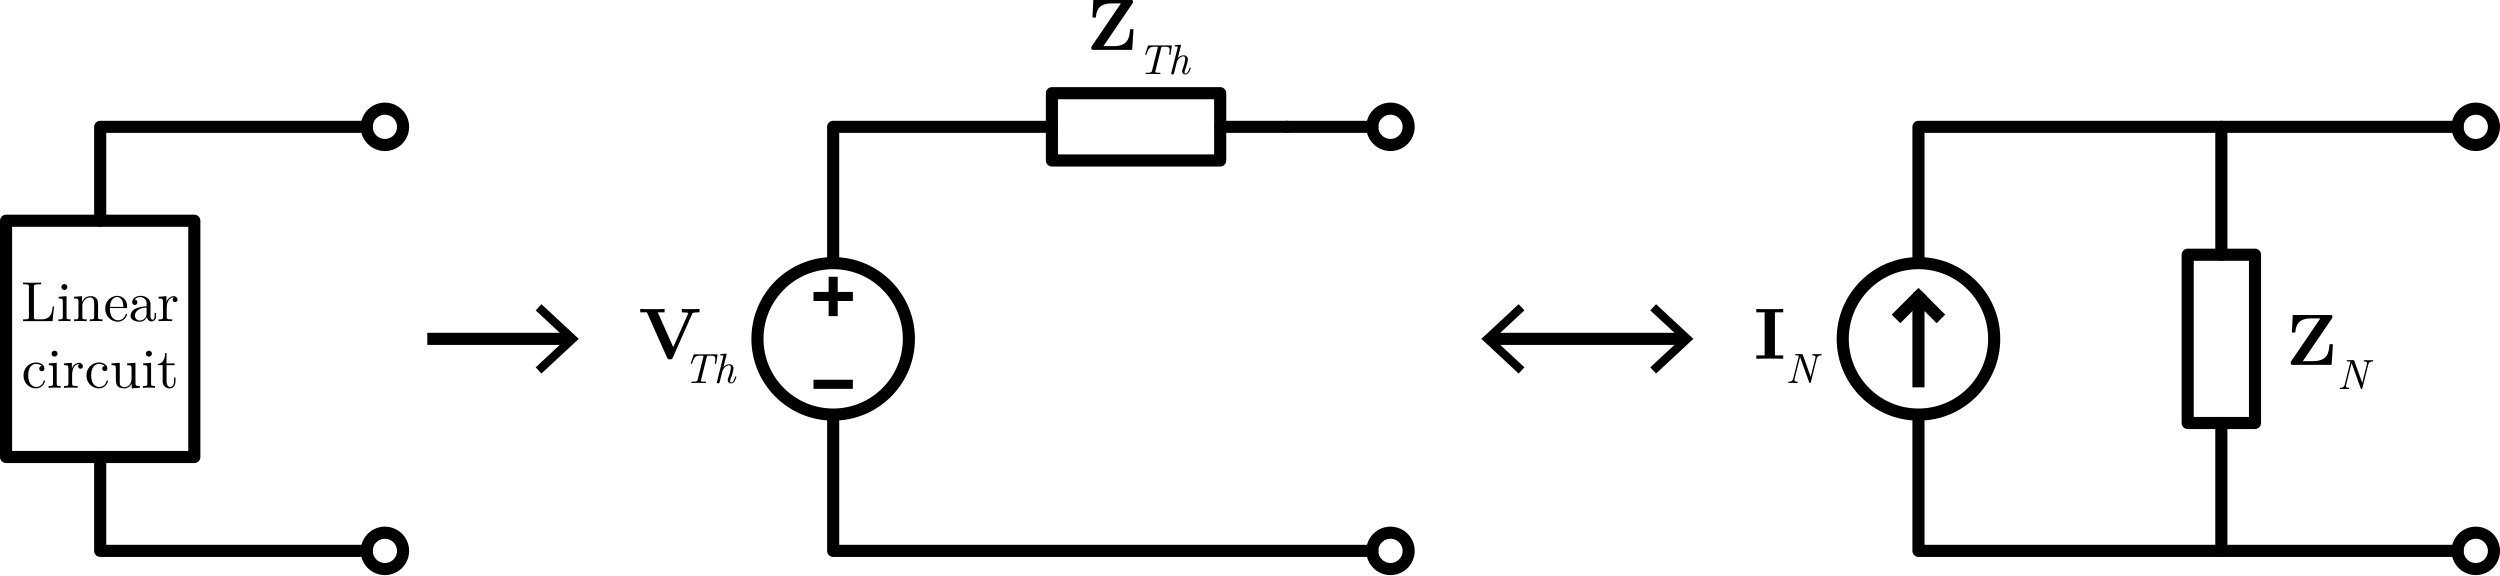
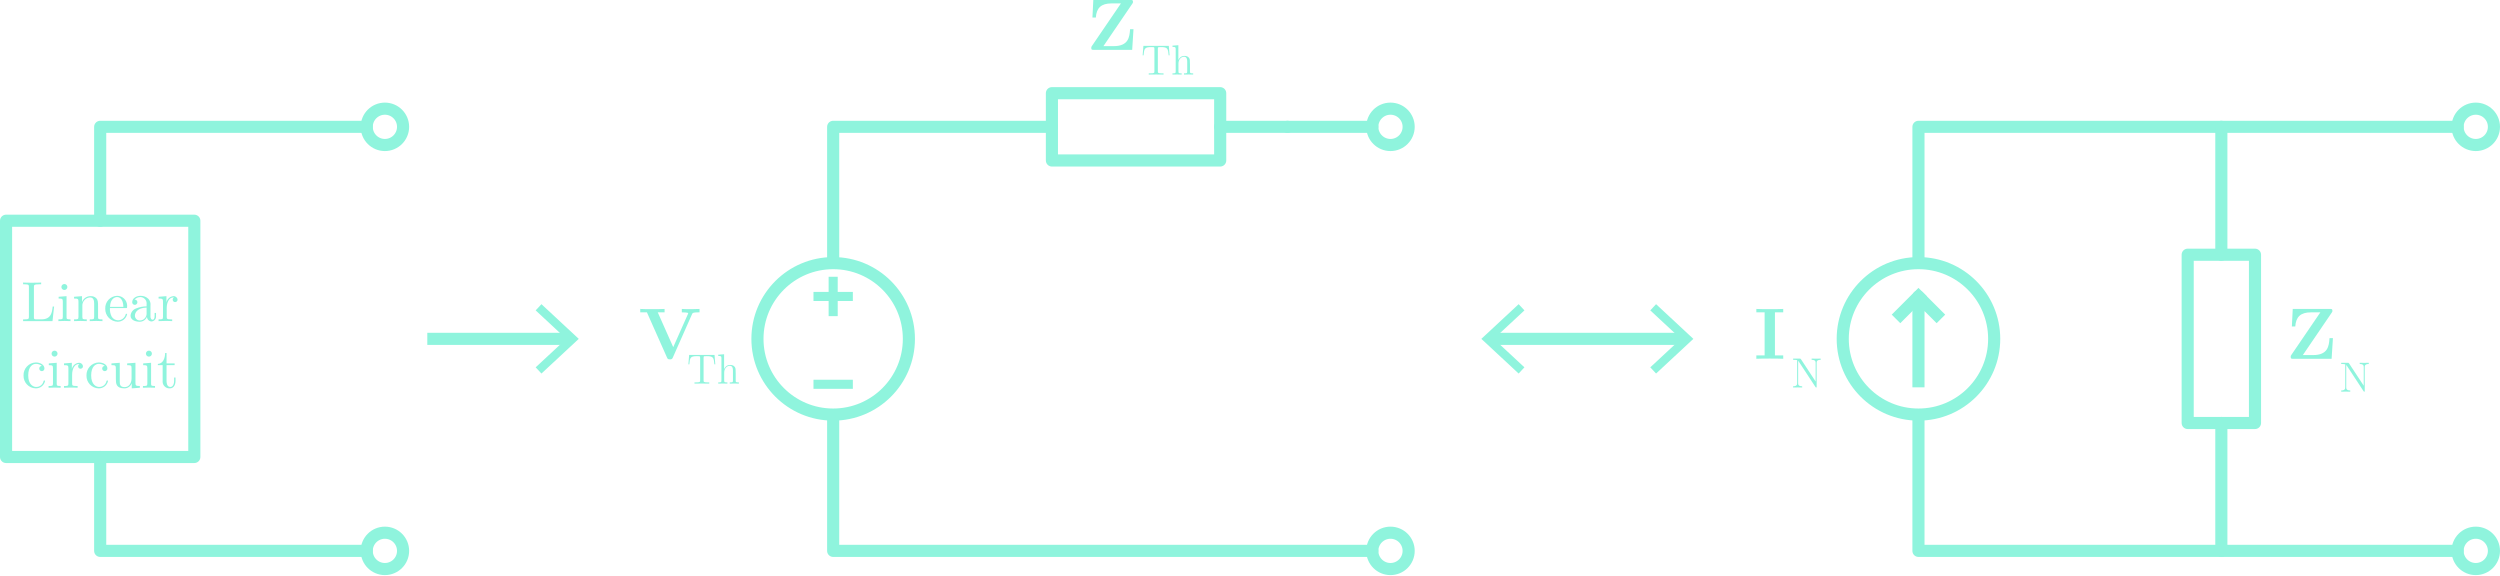
- <svg xmlns="http://www.w3.org/2000/svg" id="Layer_1" data-name="Layer 1" viewBox="0 0 412.698 94.938">
-   <defs>
-     <style>
-       .cls-1, .cls-2, .cls-3, .cls-4, .cls-5 {
-         fill: none;
-         stroke: #000;
-       }
- 
-       .cls-1, .cls-3 {
-         stroke-linecap: round;
-       }
- 
-       .cls-1, .cls-3, .cls-4, .cls-5 {
-         stroke-width: 2px;
-       }
- 
-       .cls-2, .cls-5 {
-         stroke-linecap: square;
-       }
- 
-       .cls-2 {
-         stroke-width: 1.5px;
-       }
- 
-       .cls-3, .cls-5 {
-         stroke-linejoin: round;
-       }
-     </style>
-   </defs>
+ <svg xmlns="http://www.w3.org/2000/svg" version="1.1" id="Layer_1" x="0px" y="0px" viewBox="0 0 412.698 94.938" style="enable-background:new 0 0 412.698 94.938;" xml:space="preserve">
+   <style type="text/css">
+ 	.st0{fill:#8FF4DD;}
+ 	.st1{fill:none;stroke:#8FF4DD;stroke-width:2;stroke-linecap:round;}
+ 	.st2{fill:none;stroke:#8FF4DD;stroke-width:1.5;stroke-linecap:square;}
+ 	.st3{fill:none;stroke:#8FF4DD;stroke-width:2;stroke-linecap:round;stroke-linejoin:round;}
+ 	.st4{fill:none;stroke:#8FF4DD;stroke-width:2;}
+ 	.st5{fill:none;stroke:#8FF4DD;stroke-width:2;stroke-linecap:square;stroke-linejoin:round;}
+ </style>
  <g>
    <g>
-       <path d="M443.361,104.29h-6.369c-.264,0-.383,0-.383-.312a.416.416,0,0,1,.096-.312l4.797-7.04h-1.559c-1.68,0-2.482.731-2.579,2.327h-.563l.145-2.891h6.164c.252,0,.384,0,.384.3a.364.364,0,0,1-.097.288l-4.785,7.028H440.291c2.459,0,2.627-1.463,2.723-2.794h.563Z" transform="translate(-58.46094 -44.0625)" />
-       <path d="M450.127,103.729a.649.649,0,0,0-.706.475l-.979,3.942c-.034.133-.063.14-.14.14-.098,0-.105-.014-.14-.119l-1.503-4.172-.901,3.599a.658.658,0,0,0-.028.175c0,.105.015.287.412.3.084,0,.133.007.133.091,0,.126-.083.126-.125.126-.217,0-.461-.021-.686-.021-.217,0-.453.021-.664.021-.049,0-.09-.021-.09-.084,0-.125.076-.133.133-.133a.62.62,0,0,0,.678-.489l.922-3.704a.396.396,0,0,0,.021-.091c0-.056-.377-.056-.426-.056-.133,0-.189,0-.189-.083,0-.133.077-.133.189-.133h.873c.146,0,.154.007.195.119l1.307,3.634.77-3.068a.656.656,0,0,0,.027-.167c0-.147-.056-.287-.419-.301-.063,0-.126-.007-.126-.083,0-.133.091-.133.126-.133.217,0,.454.021.678.021s.454-.021.671-.021a.081.081,0,0,1,.091.091C450.231,103.723,450.148,103.729,450.127,103.729Z" transform="translate(-58.46094 -44.0625)" />
+       <path class="st0" d="M384.9,59.228H378.531c-0.264,0-0.383,0-0.383-0.312    c-0.012-0.113,0.023-0.225,0.096-0.312l4.797-7.04h-1.559    c-1.68,0-2.482,0.731-2.579,2.327h-0.563l0.145-2.891h6.164    c0.252,0,0.384,0,0.384,0.3c0.011,0.106-0.024,0.211-0.097,0.288l-4.785,7.028    h1.68c2.459,0,2.627-1.463,2.723-2.794h0.563L384.9,59.228z" />
    </g>
-     <circle class="cls-1" cx="137.539" cy="55.938" r="12.5" />
-     <line class="cls-2" x1="135.039" y1="48.938" x2="140.039" y2="48.938" />
-     <line class="cls-2" x1="137.539" y1="51.438" x2="137.539" y2="46.438" />
-     <line class="cls-2" x1="135.039" y1="63.438" x2="140.039" y2="63.438" />
+     <circle class="st1" cx="137.539" cy="55.938" r="12.5" />
+     <line class="st2" x1="135.039" y1="48.938" x2="140.039" y2="48.938" />
+     <line class="st2" x1="137.539" y1="51.438" x2="137.539" y2="46.438" />
+     <line class="st2" x1="135.039" y1="63.438" x2="140.039" y2="63.438" />
    <g>
-       <polyline class="cls-3" points="137.539 42.938 137.539 30.938 137.539 20.937 162.539 20.937 173.65 20.937" />
-       <path id="path5038" class="cls-3" d="M259.889,65H271" transform="translate(-58.46094 -44.0625)" />
-       <rect id="rect5044" class="cls-3" x="173.65" y="15.382" width="27.778" height="11.111" />
+       <polyline class="st3" points="137.539,42.938 137.539,30.938 137.539,20.937 162.539,20.937     173.65,20.937   " />
+       <path id="path5038" class="st3" d="M201.428,20.938h11.111" />
+       <rect id="rect5044" x="173.65" y="15.382" class="st3" width="27.778" height="11.111" />
    </g>
-     <path id="path1132" class="cls-3" d="M271,65h14" transform="translate(-58.46094 -44.0625)" />
-     <circle class="cls-3" cx="229.539" cy="20.938" r="3" />
-     <path id="path1132-2" data-name="path1132" class="cls-3" d="M285,135H196V113" transform="translate(-58.46094 -44.0625)" />
-     <circle class="cls-3" cx="229.539" cy="90.938" r="3" />
+     <path id="path1132" class="st3" d="M212.539,20.938h14" />
+     <circle class="st3" cx="229.539" cy="20.938" r="3" />
+     <path id="path1132-2" class="st3" d="M226.539,90.938h-89v-22" />
+     <circle class="st3" cx="229.539" cy="90.938" r="3" />
    <g>
-       <path d="M173.712,95.626c-.875,0-.923.108-.996.264l-3.19,7.208a.423.423,0,0,1-.48.288c-.336,0-.384-.096-.479-.312l-3.311-7.448h-1.103v-.564c.419.036,1.427.036,1.895.036.516,0,1.667,0,2.123-.036v.564h-1.127l2.555,5.745,2.423-5.457a.515.515,0,0,0,.048-.144c0-.144-.948-.144-1.056-.144v-.564c.468.036,1.092.036,1.571.036l1.355-.036v.564Z" transform="translate(-58.46094 -44.0625)" />
-       <path d="M176.56,104.127c-.035,0-.105,0-.105-.091a.713.713,0,0,1,.014-.105,3.377,3.377,0,0,0,.07-.629c0-.433-.161-.531-.888-.531a2.613,2.613,0,0,0-.363.014c-.056.007-.112.021-.161.23l-.936,3.76a.426.426,0,0,0-.028.133c0,.098.035.126.231.147.021,0,.237.014.349.014h.105c.105,0,.175,0,.175.077,0,.14-.084.14-.147.14-.356,0-.734-.021-1.097-.021-.356,0-.727.021-1.083.021-.035,0-.119,0-.119-.084,0-.133.077-.133.196-.133h.112c.615,0,.678-.07.741-.314l.937-3.753a.534.534,0,0,0,.028-.153c0-.049,0-.077-.161-.077h-.237c-.902,0-1.097.147-1.426,1.132-.07.182-.077.188-.091.203a.1.1,0,0,1-.077.021c-.021,0-.104,0-.104-.077a.43.43,0,0,1,.035-.119l.413-1.251c.042-.126.063-.126.203-.126h3.585c.112,0,.175,0,.175.084a.407.407,0,0,1-.007.091l-.21,1.251C176.664,104.106,176.65,104.127,176.56,104.127Z" transform="translate(-58.46094 -44.0625)" />
-       <path d="M179.129,107.363a.521.521,0,0,1-.531-.559,1.052,1.052,0,0,1,.112-.447,6.363,6.363,0,0,0,.405-1.544c0-.146-.014-.461-.321-.461a1.191,1.191,0,0,0-.93.664,1.358,1.358,0,0,0-.196.489c-.035.154-.077.301-.112.455l-.3,1.209a.278.278,0,0,1-.259.195.188.188,0,0,1-.196-.182.607.607,0,0,1,.014-.091l1.034-4.123s.021-.098.021-.119c0-.07-.014-.119-.349-.119-.098,0-.168,0-.168-.077,0-.133.077-.14.161-.147l.692-.056a.584.584,0,0,1,.112-.014c.056,0,.098.021.098.084,0,0-.014.07-.021.091l-.51,2.041a1.241,1.241,0,0,1,.929-.454.661.661,0,0,1,.727.727,6.072,6.072,0,0,1-.426,1.559,1.736,1.736,0,0,0-.126.524c0,.098.007.203.154.203.405,0,.594-.685.65-.874.028-.104.028-.119.119-.119.049,0,.104,0,.104.07C180.017,106.322,179.78,107.363,179.129,107.363Z" transform="translate(-58.46094 -44.0625)" />
+       <path class="st0" d="M115.251,51.564c-0.875,0-0.923,0.108-0.996,0.264l-3.19,7.208    c-0.065,0.203-0.27,0.327-0.48,0.288c-0.336,0-0.384-0.096-0.48-0.312    l-3.311-7.448h-1.103v-0.564c0.419,0.036,1.427,0.036,1.895,0.036    c0.516,0,1.667,0,2.123-0.036v0.564h-1.127l2.555,5.745l2.423-5.457    c0.023-0.045,0.039-0.094,0.048-0.144c0-0.144-0.948-0.144-1.056-0.144v-0.564    c0.468,0.036,1.092,0.036,1.571,0.036l1.355-0.036v0.564L115.251,51.564z" />
    </g>
    <g>
-       <path d="M245.361,52.29h-6.369c-.264,0-.384,0-.384-.312a.416.416,0,0,1,.096-.312l4.798-7.04h-1.56c-1.679,0-2.482.731-2.579,2.327h-.563l.144-2.891h6.165c.252,0,.384,0,.384.3a.365.365,0,0,1-.096.288l-4.785,7.028h1.679c2.458,0,2.626-1.463,2.722-2.794h.564Z" transform="translate(-58.46094 -44.0625)" />
-       <path d="M251.568,53.127c-.035,0-.105,0-.105-.091a.713.713,0,0,1,.014-.105,3.377,3.377,0,0,0,.07-.629c0-.433-.161-.531-.888-.531a2.613,2.613,0,0,0-.363.014c-.056.007-.112.021-.161.23l-.937,3.76a.426.426,0,0,0-.028.133c0,.098.035.126.231.147.021,0,.237.014.349.014h.105c.105,0,.175,0,.175.077,0,.14-.084.14-.147.14-.356,0-.734-.021-1.097-.021-.356,0-.727.021-1.083.021-.035,0-.119,0-.119-.084,0-.133.077-.133.196-.133h.112c.615,0,.678-.07.741-.314l.937-3.753a.534.534,0,0,0,.028-.153c0-.049,0-.077-.161-.077h-.237c-.902,0-1.097.147-1.426,1.132-.07.182-.077.188-.091.203a.1.1,0,0,1-.077.021c-.021,0-.104,0-.104-.077a.43.43,0,0,1,.035-.119l.413-1.251c.042-.126.062-.126.203-.126h3.585c.112,0,.175,0,.175.084a.407.407,0,0,1-.007.091l-.21,1.251C251.672,53.106,251.658,53.127,251.568,53.127Z" transform="translate(-58.46094 -44.0625)" />
-       <path d="M254.137,56.363a.521.521,0,0,1-.53-.559,1.04,1.04,0,0,1,.112-.447,6.365,6.365,0,0,0,.404-1.544c0-.146-.014-.461-.32-.461a1.188,1.188,0,0,0-.93.664,1.35,1.35,0,0,0-.196.489c-.034.154-.077.301-.112.455l-.3,1.209a.278.278,0,0,1-.259.195.187.187,0,0,1-.195-.182.596.596,0,0,1,.014-.091l1.034-4.123s.021-.098.021-.119c0-.07-.014-.119-.349-.119-.099,0-.168,0-.168-.077,0-.133.077-.14.161-.147l.691-.056a.589.589,0,0,1,.111-.014c.057,0,.099.021.099.084,0,0-.015.07-.021.091l-.511,2.041a1.241,1.241,0,0,1,.929-.454.66.66,0,0,1,.728.727,6.034,6.034,0,0,1-.427,1.559,1.749,1.749,0,0,0-.125.524c0,.098.007.203.153.203.405,0,.595-.685.649-.874.028-.104.028-.119.119-.119.049,0,.105,0,.105.07C255.025,55.322,254.787,56.363,254.137,56.363Z" transform="translate(-58.46094 -44.0625)" />
+       <path class="st0" d="M186.9,8.228h-6.369c-0.264,0-0.384,0-0.384-0.312    c-0.012-0.113,0.023-0.225,0.096-0.312l4.798-7.04h-1.56    c-1.679,0-2.482,0.731-2.579,2.327h-0.563l0.144-2.891h6.165    c0.252,0,0.384,0,0.384,0.3c0.011,0.105-0.024,0.211-0.096,0.288l-4.785,7.028    h1.679c2.458,0,2.626-1.463,2.722-2.794h0.564L186.9,8.228z" />
    </g>
    <g>
-       <line class="cls-4" x1="246.057" y1="55.938" x2="278.021" y2="55.938" />
-       <polygon points="250.696 61.663 251.651 60.638 246.595 55.939 251.651 51.238 250.696 50.213 244.539 55.939 250.696 61.663" />
-       <polygon points="273.382 61.663 272.427 60.638 277.483 55.939 272.427 51.238 273.382 50.213 279.539 55.939 273.382 61.663" />
+       <line class="st4" x1="246.057" y1="55.938" x2="278.021" y2="55.938" />
+       <polygon class="st0" points="250.696,61.663 251.651,60.638 246.595,55.939 251.651,51.238     250.696,50.213 244.539,55.939   " />
+       <polygon class="st0" points="273.382,61.663 272.427,60.638 277.483,55.939 272.427,51.238     273.382,50.213 279.539,55.939   " />
    </g>
-     <circle class="cls-3" cx="316.698" cy="55.938" r="12.5" />
-     <polyline class="cls-3" points="316.698 42.938 316.698 30.938 316.698 20.937 391.698 20.938 405.698 20.938" />
-     <polyline class="cls-5" points="316.698 62.938 316.698 48.938 319.698 51.938" />
-     <line class="cls-5" x1="316.698" y1="48.938" x2="313.698" y2="51.938" />
-     <path id="path1132-3" data-name="path1132" class="cls-3" d="M464.159,135h-39l0-10V113.889" transform="translate(-58.46094 -44.0625)" />
-     <path id="path5038-2" data-name="path5038" class="cls-3" d="M425.159,86.111V65" transform="translate(-58.46094 -44.0625)" />
-     <rect id="rect5044-2" data-name="rect5044" class="cls-3" x="361.142" y="42.049" width="11.111" height="27.778" />
-     <circle class="cls-3" cx="408.698" cy="20.938" r="3" />
-     <circle class="cls-3" cx="408.698" cy="90.938" r="3" />
+     <circle class="st3" cx="316.698" cy="55.938" r="12.5" />
+     <polyline class="st3" points="316.698,42.938 316.698,30.938 316.698,20.937 391.698,20.938    405.698,20.938  " />
+     <polyline class="st5" points="316.698,62.938 316.698,48.938 319.698,51.938  " />
+     <line class="st5" x1="316.698" y1="48.938" x2="313.698" y2="51.938" />
+     <path id="path1132-3" class="st3" d="M405.698,90.938h-39v-10V69.826" />
+     <path id="path5038-2" class="st3" d="M366.698,42.049V20.937" />
+     <rect id="rect5044-2" x="361.142" y="42.049" class="st3" width="11.111" height="27.778" />
+     <circle class="st3" cx="408.698" cy="20.938" r="3" />
+     <circle class="st3" cx="408.698" cy="90.938" r="3" />
    <g>
-       <path d="M350.615,103.254c-.553,0-1.728,0-2.219.036v-.563h1.367v-7.1h-1.367v-.564c.491.036,1.666.036,2.219.036.551,0,1.727,0,2.219-.036v.564H351.467v7.1H352.834V103.29C352.342,103.254,351.166,103.254,350.615,103.254Z" transform="translate(-58.46094 -44.0625)" />
-       <path d="M359.082,102.729a.65.65,0,0,0-.707.475l-.979,3.942c-.034.133-.062.14-.139.14-.098,0-.105-.014-.141-.119l-1.502-4.172-.902,3.599a.68.68,0,0,0-.027.175c0,.105.014.287.412.3.084,0,.133.007.133.091,0,.126-.084.126-.125.126-.217,0-.462-.021-.686-.021-.217,0-.454.021-.664.021-.049,0-.091-.021-.091-.084,0-.125.077-.133.133-.133a.622.622,0,0,0,.679-.489l.922-3.704a.396.396,0,0,0,.021-.091c0-.056-.378-.056-.427-.056-.133,0-.188,0-.188-.083,0-.133.076-.133.188-.133h.874c.146,0,.153.007.195.119l1.307,3.634.769-3.068a.617.617,0,0,0,.028-.167c0-.147-.057-.287-.42-.301-.062,0-.125-.007-.125-.083,0-.133.09-.133.125-.133.217,0,.455.021.678.021.225,0,.455-.021.672-.021a.081.081,0,0,1,.09.091C359.186,102.723,359.103,102.729,359.082,102.729Z" transform="translate(-58.46094 -44.0625)" />
+       <path class="st0" d="M292.154,59.191c-0.553,0-1.728,0-2.219,0.036v-0.563h1.367v-7.1    h-1.367v-0.564c0.491,0.036,1.666,0.036,2.219,0.036c0.551,0,1.727,0,2.219-0.036    v0.564h-1.367v7.1h1.367v0.563C293.881,59.191,292.705,59.191,292.154,59.191z" />
    </g>
-     <polyline class="cls-3" points="366.698 90.938 316.698 90.938 316.698 80.938 316.698 68.938" />
+     <polyline class="st3" points="366.698,90.938 316.698,90.938 316.698,80.938 316.698,68.938  " />
  </g>
-   <rect class="cls-3" x="1" y="36.438" width="31.078" height="39" />
-   <circle class="cls-3" cx="63.539" cy="20.938" r="3" />
-   <path id="path1132-4" data-name="path1132" class="cls-3" d="M119,135H75V119.5" transform="translate(-58.46094 -44.0625)" />
-   <circle class="cls-3" cx="63.539" cy="90.938" r="3" />
-   <polyline class="cls-3" points="16.539 36.438 16.539 20.938 46.539 20.937 60.539 20.937" />
+   <rect x="1" y="36.438" class="st3" width="31.078" height="39" />
+   <circle class="st3" cx="63.539" cy="20.938" r="3" />
+   <path id="path1132-4" class="st3" d="M60.539,90.938h-44v-15.5" />
+   <circle class="st3" cx="63.539" cy="90.938" r="3" />
+   <polyline class="st3" points="16.539,36.438 16.539,20.938 46.539,20.937 60.539,20.937 " />
  <g>
-     <line class="cls-4" x1="70.539" y1="55.938" x2="94.021" y2="55.938" />
-     <polygon points="89.382 61.663 88.427 60.638 93.483 55.939 88.427 51.238 89.382 50.213 95.539 55.939 89.382 61.663" />
+     <line class="st4" x1="70.539" y1="55.938" x2="94.021" y2="55.938" />
+     <polygon class="st0" points="89.382,61.663 88.427,60.638 93.483,55.939 88.427,51.238    89.382,50.213 95.539,55.939  " />
  </g>
  <g>
    <g>
-       <path d="M67.129,97.072H62.271V96.783h.224c.719,0,.737-.103.737-.438V91.432c0-.335-.019-.438-.737-.438h-.224v-.289c.326.028,1.054.028,1.417.028.383,0,1.231,0,1.566-.028v.289h-.308c-.886,0-.886.13-.886.447v4.969c0,.308.019.373.457.373h.765c1.641,0,1.771-1.166,1.874-2.116h.233Z" transform="translate(-58.46094 -44.0625)" />
-       <path d="M69.127,97.044l-1.025.028V96.783c.625,0,.728,0,.728-.419V93.856c0-.457-.084-.513-.69-.513V93.054l1.306-.103v3.421c0,.364.037.41.652.41v.289C69.78,97.063,69.454,97.044,69.127,97.044Zm-.046-5.109a.494.494,0,1,1,.503-.494A.503.503,0,0,1,69.081,91.935Z" transform="translate(-58.46094 -44.0625)" />
-       <path d="M74.331,97.044l-1.054.028V96.783c.625,0,.728,0,.728-.419V94.191c0-.531-.103-1.035-.69-1.035a1.361,1.361,0,0,0-1.258,1.492v1.715c0,.419.103.419.727.419v.289l-1.044-.028-1.054.028V96.783c.625,0,.728,0,.728-.419V93.865c0-.457-.074-.522-.728-.522V93.054L72,92.952v.979a1.471,1.471,0,0,1,1.38-.979,1.244,1.244,0,0,1,.98.345c.289.335.289.625.289,1.426v1.781c.009.28.242.28.727.28v.289Z" transform="translate(-58.46094 -44.0625)" />
-       <path d="M77.886,97.175A2.105,2.105,0,0,1,75.835,95.021a2.037,2.037,0,0,1,1.938-2.125,1.653,1.653,0,0,1,1.669,1.827c0,.196-.027.196-.232.196H76.608a2.717,2.717,0,0,0,.279,1.398,1.256,1.256,0,0,0,1.054.625,1.314,1.314,0,0,0,1.259-.96c.019-.075.037-.13.121-.13a.108.108,0,0,1,.121.112A1.593,1.593,0,0,1,77.886,97.175Zm-.112-4.074c-.316,0-1.1.233-1.156,1.622h2.21C78.827,94.359,78.734,93.101,77.773,93.101Z" transform="translate(-58.46094 -44.0625)" />
-       <path d="M83.454,97.128a.78.78,0,0,1-.728-.765,1.291,1.291,0,0,1-1.222.811c-.587,0-1.491-.233-1.491-.988a1.357,1.357,0,0,1,.932-1.212,4.535,4.535,0,0,1,1.716-.335V94.294a1.056,1.056,0,0,0-.988-1.193,1.311,1.311,0,0,0-1.007.429.423.423,0,0,1,.476.429.429.429,0,1,1-.857-.009c0-.616.643-1.054,1.407-1.054a1.782,1.782,0,0,1,1.277.513,1.378,1.378,0,0,1,.336,1.1v1.865c0,.046.037.466.345.466.103,0,.336-.056.336-.597v-.522h.232v.522A.792.792,0,0,1,83.454,97.128Zm-.793-2.293c-1.538.056-1.93.83-1.93,1.342a.802.802,0,0,0,.839.792,1.12,1.12,0,0,0,1.091-1.203Z" transform="translate(-58.46094 -44.0625)" />
-       <path d="M87.372,93.93a.387.387,0,0,1-.401-.401.403.403,0,0,1,.215-.363.236.236,0,0,0-.103-.009c-.709,0-1.101.83-1.101,1.752v1.436c0,.335.019.438.709.438h.195v.289c-.373-.028-.811-.028-1.184-.028l-1.062.028V96.783c.624,0,.727,0,.727-.419V93.865c0-.457-.074-.522-.727-.522V93.054l1.296-.103v1.025A1.304,1.304,0,0,1,87.083,92.952a.636.636,0,0,1,.689.568A.391.391,0,0,1,87.372,93.93Z" transform="translate(-58.46094 -44.0625)" />
+       <path class="st0" d="M8.668,53.01H3.811v-0.289h0.224c0.719,0,0.737-0.103,0.737-0.438    v-4.914c0-0.335-0.019-0.438-0.737-0.438H3.811v-0.289    c0.326,0.028,1.054,0.028,1.417,0.028c0.383,0,1.231,0,1.566-0.028v0.289H6.486    c-0.886,0-0.886,0.13-0.886,0.447v4.969c0,0.308,0.019,0.373,0.457,0.373h0.765    c1.641,0,1.771-1.166,1.874-2.116h0.233L8.668,53.01z" />
+       <path class="st0" d="M10.666,52.982l-1.025,0.028v-0.289c0.625,0,0.728,0,0.728-0.419v-2.508    c0-0.457-0.084-0.513-0.69-0.513v-0.289l1.306-0.103v3.421    c0,0.364,0.037,0.41,0.652,0.41v0.289    C11.319,53.001,10.993,52.982,10.666,52.982z M10.62,47.873    c-0.273-0.005-0.49-0.23-0.485-0.503c0.005-0.273,0.23-0.49,0.503-0.485    c0.269,0.005,0.485,0.225,0.485,0.494C11.118,47.653,10.894,47.873,10.62,47.873z" />
+       <path class="st0" d="M15.87,52.982l-1.054,0.028v-0.289c0.625,0,0.728,0,0.728-0.419v-2.172    c0-0.531-0.103-1.035-0.69-1.035c-0.75,0.053-1.314,0.704-1.261,1.454    c0.001,0.013,0.002,0.025,0.003,0.038v1.715c0,0.419,0.103,0.419,0.727,0.419    v0.289l-1.044-0.028l-1.054,0.028v-0.289c0.625,0,0.728,0,0.728-0.419v-2.499    c0-0.457-0.074-0.522-0.728-0.522v-0.289l1.314-0.103v0.979    c0.208-0.585,0.76-0.976,1.38-0.979c0.361-0.033,0.719,0.093,0.979,0.345    c0.289,0.335,0.289,0.625,0.289,1.426v1.781    c0.009,0.28,0.242,0.28,0.727,0.28v0.289L15.87,52.982z" />
+       <path class="st0" d="M19.425,53.112c-1.161-0.029-2.078-0.993-2.051-2.154    c-0.05-1.122,0.817-2.072,1.938-2.125c0.913-0.014,1.664,0.715,1.678,1.628    c0.001,0.066-0.002,0.133-0.009,0.199c0,0.196-0.027,0.196-0.232,0.196h-2.602    c-0.033,0.483,0.063,0.965,0.279,1.398c0.219,0.377,0.618,0.614,1.054,0.625    c0.587-0.003,1.101-0.395,1.259-0.96c0.019-0.075,0.037-0.13,0.121-0.13    c0.059-0.007,0.113,0.035,0.12,0.094c0.001,0.006,0.001,0.012,0.001,0.018    C20.805,52.616,20.162,53.117,19.425,53.112z M19.313,49.038    c-0.316,0-1.1,0.233-1.156,1.622h2.21    C20.366,50.297,20.273,49.038,19.313,49.038z" />
+       <path class="st0" d="M24.993,53.066c-0.404-0.027-0.72-0.36-0.728-0.765    c-0.199,0.498-0.686,0.821-1.222,0.811c-0.587,0-1.491-0.233-1.491-0.988    c0.032-0.557,0.402-1.038,0.932-1.212c0.545-0.222,1.128-0.336,1.716-0.335    v-0.345c0.077-0.578-0.329-1.109-0.907-1.186    c-0.027-0.004-0.054-0.006-0.081-0.008c-0.382-0.011-0.75,0.146-1.007,0.429    c0.232-0.029,0.443,0.135,0.472,0.367c0.003,0.021,0.004,0.041,0.003,0.062    c-0,0.237-0.192,0.429-0.429,0.429c-0.237-0-0.429-0.192-0.429-0.429    c0-0.003,0-0.006,0-0.009c0-0.616,0.643-1.054,1.407-1.054    c0.477-0.007,0.937,0.178,1.277,0.513c0.267,0.3,0.39,0.702,0.336,1.1    v1.865c0,0.046,0.037,0.466,0.345,0.466c0.103,0,0.336-0.056,0.336-0.597v-0.522    h0.232v0.522c0.052,0.434-0.257,0.828-0.691,0.88    C25.041,53.063,25.017,53.065,24.993,53.066z M24.2,50.772    c-1.538,0.056-1.93,0.83-1.93,1.342c0.005,0.443,0.368,0.798,0.811,0.793    c0.009-0,0.018-0,0.028-0.001c0.618-0.014,1.108-0.527,1.094-1.145    c-0-0.019-0.001-0.038-0.003-0.058V50.772z" />
+       <path class="st0" d="M28.911,49.868c-0.213,0.008-0.393-0.158-0.401-0.371    c-0-0.01-0-0.02-0-0.03c-0.003-0.152,0.08-0.292,0.215-0.363    c-0.033-0.011-0.068-0.014-0.103-0.009c-0.709,0-1.101,0.83-1.101,1.752v1.436    c0,0.335,0.019,0.438,0.709,0.438h0.195v0.289    c-0.373-0.028-0.811-0.028-1.184-0.028l-1.062,0.028v-0.289    c0.624,0,0.727,0,0.727-0.419v-2.499c0-0.457-0.074-0.522-0.727-0.522v-0.289    l1.296-0.103v1.025c0.119-0.555,0.582-0.969,1.146-1.025    c0.347-0.031,0.654,0.222,0.689,0.568c0.01,0.216-0.156,0.399-0.372,0.41    C28.93,49.868,28.921,49.868,28.911,49.868z" />
    </g>
    <g>
-       <path d="M64.351,108.175a2.063,2.063,0,0,1-2.004-2.116,2.089,2.089,0,0,1,2.023-2.163c.718,0,1.426.364,1.426.998a.429.429,0,1,1-.857.009.421.421,0,0,1,.438-.429,1.521,1.521,0,0,0-.998-.345c-.494,0-1.259.392-1.259,1.912,0,1.501.82,1.902,1.314,1.902a1.218,1.218,0,0,0,1.222-.979c.019-.056.037-.093.121-.093.028,0,.121,0,.121.093A1.534,1.534,0,0,1,64.351,108.175Z" transform="translate(-58.46094 -44.0625)" />
-       <path d="M67.504,108.044l-1.025.028v-.289c.625,0,.728,0,.728-.419V104.856c0-.457-.084-.513-.69-.513v-.289l1.306-.103v3.421c0,.364.037.41.652.41v.289C68.157,108.063,67.831,108.044,67.504,108.044Zm-.046-5.109a.494.494,0,1,1,.503-.494A.503.503,0,0,1,67.458,102.935Z" transform="translate(-58.46094 -44.0625)" />
-       <path d="M71.757,104.93a.386.386,0,0,1-.4-.401.404.404,0,0,1,.214-.363.236.236,0,0,0-.103-.009c-.708,0-1.1.83-1.1,1.752v1.436c0,.335.019.438.708.438h.196v.289c-.373-.028-.812-.028-1.185-.028l-1.062.028v-.289c.625,0,.728,0,.728-.419v-2.499c0-.457-.075-.522-.728-.522v-.289l1.296-.103v1.025a1.305,1.305,0,0,1,1.146-1.025.636.636,0,0,1,.69.568A.392.392,0,0,1,71.757,104.93Z" transform="translate(-58.46094 -44.0625)" />
-       <path d="M74.742,108.175a2.063,2.063,0,0,1-2.005-2.116,2.09,2.09,0,0,1,2.023-2.163c.718,0,1.427.364,1.427.998a.429.429,0,1,1-.858.009.421.421,0,0,1,.438-.429,1.519,1.519,0,0,0-.997-.345c-.494,0-1.259.392-1.259,1.912,0,1.501.82,1.902,1.314,1.902a1.217,1.217,0,0,0,1.221-.979c.02-.056.038-.093.122-.093.027,0,.121,0,.121.093A1.535,1.535,0,0,1,74.742,108.175Z" transform="translate(-58.46094 -44.0625)" />
-       <path d="M80.208,108.175v-.839a1.273,1.273,0,0,1-1.203.839c-1.417,0-1.417-.849-1.417-1.576v-1.398c0-.83,0-.858-.728-.858v-.289l1.371-.103v3.095c0,.485.037.923.82.923.681,0,1.128-.634,1.128-1.445v-1.659c0-.457-.074-.522-.728-.522v-.289l1.371-.103v3.31c0,.457.074.522.727.522v.289Z" transform="translate(-58.46094 -44.0625)" />
-       <path d="M83.082,108.044l-1.025.028v-.289c.624,0,.727,0,.727-.419V104.856c0-.457-.083-.513-.689-.513v-.289l1.306-.103v3.421c0,.364.037.41.652.41v.289C83.734,108.063,83.408,108.044,83.082,108.044Zm-.047-5.109a.494.494,0,1,1,.504-.494A.499.499,0,0,1,83.035,102.935Z" transform="translate(-58.46094 -44.0625)" />
-       <path d="M86.514,108.175a1.128,1.128,0,0,1-1.202-1.259v-2.573h-.793v-.205c.914-.037,1.193-1.035,1.203-1.799h.232v1.716h1.334v.289h-1.334v2.592c0,.158,0,1.007.625,1.007.345,0,.625-.354.625-1.044v-.513h.232v.531C87.437,107.513,87.176,108.175,86.514,108.175Z" transform="translate(-58.46094 -44.0625)" />
+       <path class="st0" d="M5.89,64.112c-1.137-0.032-2.034-0.979-2.004-2.116    c-0.041-1.153,0.86-2.121,2.013-2.163c0.003-0,0.007-0,0.01-0    c0.718,0,1.426,0.364,1.426,0.998c0.005,0.237-0.183,0.433-0.419,0.438    C6.679,61.273,6.483,61.086,6.478,60.849c-0-0.003-0-0.006-0-0.009    c-0.005-0.232,0.18-0.424,0.412-0.429c0.009-0,0.018-0,0.026,0    c-0.281-0.231-0.635-0.353-0.998-0.345c-0.494,0-1.259,0.392-1.259,1.912    c0,1.501,0.82,1.902,1.314,1.902c0.591,0.013,1.106-0.399,1.222-0.979    c0.019-0.056,0.037-0.093,0.121-0.093c0.028,0,0.121,0,0.121,0.093    C7.282,63.625,6.631,64.136,5.89,64.112z" />
+       <path class="st0" d="M9.043,63.982l-1.025,0.028v-0.289c0.625,0,0.728,0,0.728-0.419v-2.508    c0-0.457-0.084-0.513-0.69-0.513V59.992l1.306-0.103v3.421    c0,0.364,0.037,0.41,0.652,0.41v0.289C9.696,64.001,9.37,63.982,9.043,63.982    z M8.997,58.873c-0.273-0.005-0.49-0.23-0.485-0.503    c0.005-0.273,0.23-0.49,0.503-0.485c0.269,0.005,0.485,0.225,0.485,0.494    C9.495,58.653,9.271,58.873,8.997,58.873z" />
+       <path class="st0" d="M13.296,60.868c-0.213,0.008-0.392-0.158-0.4-0.371    c-0-0.01-0-0.02,0-0.03c-0.002-0.152,0.08-0.292,0.214-0.363    c-0.033-0.011-0.068-0.014-0.103-0.009c-0.708,0-1.1,0.83-1.1,1.752v1.436    c0,0.335,0.019,0.438,0.708,0.438h0.196v0.289    c-0.373-0.028-0.812-0.028-1.185-0.028l-1.062,0.028v-0.289    c0.625,0,0.728,0,0.728-0.419v-2.499c0-0.457-0.075-0.522-0.728-0.522V59.992    l1.296-0.103v1.025c0.119-0.555,0.582-0.969,1.146-1.025    c0.347-0.032,0.655,0.222,0.69,0.568c0.01,0.216-0.157,0.4-0.373,0.41    C13.315,60.868,13.305,60.868,13.296,60.868z" />
+       <path class="st0" d="M16.281,64.112c-1.137-0.032-2.034-0.979-2.005-2.116    c-0.041-1.153,0.861-2.122,2.014-2.163c0.003-0,0.006-0,0.009-0    c0.718,0,1.427,0.364,1.427,0.998c0.005,0.237-0.184,0.433-0.421,0.437    c-0.237,0.005-0.433-0.184-0.437-0.421c-0-0.002-0-0.005-0-0.007    c-0.004-0.233,0.181-0.425,0.413-0.429c0.008-0,0.017-0,0.025,0    c-0.28-0.231-0.634-0.353-0.997-0.345c-0.494,0-1.259,0.392-1.259,1.912    c0,1.501,0.82,1.902,1.314,1.902c0.591,0.013,1.105-0.4,1.221-0.979    c0.02-0.056,0.038-0.093,0.122-0.093c0.027,0,0.121,0,0.121,0.093    C17.674,63.625,17.022,64.135,16.281,64.112z" />
+       <path class="st0" d="M21.747,64.112v-0.839c-0.183,0.506-0.665,0.842-1.203,0.839    c-1.417,0-1.417-0.849-1.417-1.576V61.138c0-0.83,0-0.858-0.728-0.858v-0.289    l1.371-0.103v3.095c0,0.485,0.037,0.923,0.82,0.923    c0.681,0,1.128-0.634,1.128-1.445v-1.659c0-0.457-0.074-0.522-0.728-0.522    v-0.289l1.371-0.103v3.31c0,0.457,0.074,0.522,0.727,0.522v0.289L21.747,64.112z    " />
+       <path class="st0" d="M24.621,63.982l-1.025,0.028v-0.289c0.624,0,0.727,0,0.727-0.419    v-2.508c0-0.457-0.083-0.513-0.689-0.513V59.992l1.306-0.103v3.421    c0,0.364,0.037,0.41,0.652,0.41v0.289    C25.273,64.001,24.947,63.982,24.621,63.982z M24.574,58.873    c-0.273-0.005-0.49-0.231-0.484-0.504c0.005-0.273,0.231-0.49,0.504-0.484    c0.269,0.005,0.484,0.225,0.484,0.494c-0.002,0.275-0.228,0.497-0.503,0.494    c-0,0-0.001-0-0.001-0L24.574,58.873z" />
+       <path class="st0" d="M28.053,64.112c-0.621,0.046-1.162-0.421-1.207-1.042    c-0.005-0.072-0.004-0.145,0.005-0.217v-2.573h-0.793v-0.205    c0.914-0.037,1.193-1.035,1.203-1.799h0.232v1.716h1.334v0.289h-1.334v2.592    c0,0.158,0,1.007,0.625,1.007c0.345,0,0.625-0.354,0.625-1.044v-0.513h0.232v0.531    C28.976,63.45,28.715,64.112,28.053,64.112z" />
    </g>
  </g>
+   <g>
+     <path class="st0" d="M117.929,60.147c-0.098-1.104-0.161-1.355-1.265-1.355   c-0.133,0-0.335,0-0.391,0.014c-0.112,0.028-0.126,0.091-0.126,0.266v3.718   c0,0.237,0,0.335,0.685,0.335h0.251v0.203c-0.224-0.014-0.95-0.014-1.223-0.014   c-0.272,0-0.992,0-1.216,0.014v-0.203h0.251c0.685,0,0.685-0.098,0.685-0.335   v-3.718c0-0.161-0.007-0.245-0.147-0.266c-0.056-0.014-0.251-0.014-0.377-0.014   c-1.104,0-1.167,0.251-1.265,1.355h-0.154l0.126-1.559h4.193l0.126,1.559H117.929   z" />
+     <path class="st0" d="M121.219,63.313c-0.196,0-0.573,0-0.755,0.014v-0.203   c0.454,0,0.531,0,0.531-0.314v-1.642c0-0.427-0.098-0.783-0.531-0.783   s-0.916,0.392-0.916,1.125v1.3c0,0.314,0.084,0.314,0.531,0.314v0.203   c-0.182-0.014-0.559-0.014-0.762-0.014c-0.196,0-0.573,0-0.755,0.014v-0.203   c0.454,0,0.531,0,0.531-0.314v-3.661c0-0.343-0.056-0.392-0.531-0.392v-0.203   l0.971-0.076v2.438h0.007c0.098-0.217,0.377-0.671,0.978-0.671   c0.238,0,0.566,0.042,0.769,0.314c0.161,0.224,0.161,0.419,0.161,1.069v1.286   c0.007,0.209,0.182,0.209,0.531,0.209v0.203   C121.799,63.313,121.421,63.313,121.219,63.313z" />
+   </g>
+   <g>
+     <path class="st0" d="M192.919,9.13c-0.098-1.104-0.161-1.355-1.265-1.355   c-0.133,0-0.335,0-0.391,0.014c-0.112,0.028-0.126,0.091-0.126,0.266v3.718   c0,0.237,0,0.335,0.685,0.335h0.251v0.203c-0.224-0.014-0.95-0.014-1.223-0.014   c-0.272,0-0.992,0-1.216,0.014v-0.203h0.251c0.685,0,0.685-0.098,0.685-0.335   V8.054c0-0.161-0.007-0.245-0.147-0.266c-0.056-0.014-0.251-0.014-0.377-0.014   c-1.104,0-1.167,0.251-1.265,1.355h-0.154l0.126-1.559h4.193l0.126,1.559H192.919   z" />
+     <path class="st0" d="M196.209,12.296c-0.196,0-0.573,0-0.755,0.014v-0.203   c0.454,0,0.531,0,0.531-0.314v-1.642c0-0.427-0.098-0.783-0.531-0.783   s-0.916,0.392-0.916,1.125v1.3c0,0.314,0.084,0.314,0.531,0.314v0.203   c-0.182-0.014-0.559-0.014-0.762-0.014c-0.196,0-0.573,0-0.755,0.014v-0.203   c0.454,0,0.531,0,0.531-0.314V8.131c0-0.343-0.056-0.392-0.531-0.392v-0.203   l0.971-0.076v2.438h0.007c0.098-0.217,0.377-0.671,0.978-0.671   c0.238,0,0.566,0.042,0.769,0.314c0.161,0.224,0.161,0.419,0.161,1.069v1.286   c0.007,0.209,0.182,0.209,0.531,0.209v0.203   C196.79,12.296,196.412,12.296,196.209,12.296z" />
+   </g>
+   <g>
+     <path class="st0" d="M299.891,59.929v3.997c-0.007,0.014-0.021,0.042-0.084,0.042   c-0.049,0-0.056-0.007-0.125-0.104l-2.726-4.151   c-0.063-0.084-0.063-0.098-0.119-0.154v3.677c0,0.202,0,0.53,0.664,0.53v0.203   c-0.182-0.014-0.553-0.014-0.748-0.014s-0.566,0-0.748,0.014v-0.203   c0.664,0,0.664-0.328,0.664-0.53v-3.788c-0.188-0.049-0.363-0.049-0.664-0.049   v-0.203h1.069c0.154,0,0.161,0.007,0.224,0.098l2.426,3.69v-3.054   c0-0.203,0-0.531-0.664-0.531v-0.203c0.182,0.015,0.552,0.015,0.747,0.015   c0.196,0,0.566,0,0.748-0.015v0.203C299.891,59.397,299.891,59.726,299.891,59.929z" />
+   </g>
+   <g>
+     <path class="st0" d="M390.37,60.62v3.997c-0.007,0.014-0.021,0.042-0.084,0.042   c-0.049,0-0.056-0.007-0.125-0.104l-2.726-4.151   c-0.063-0.084-0.063-0.098-0.119-0.154v3.677c0,0.202,0,0.53,0.664,0.53v0.203   c-0.182-0.014-0.553-0.014-0.748-0.014s-0.566,0-0.748,0.014v-0.203   c0.664,0,0.664-0.328,0.664-0.53v-3.788c-0.188-0.049-0.363-0.049-0.664-0.049   v-0.203h1.069c0.154,0,0.161,0.007,0.224,0.098l2.426,3.69v-3.054   c0-0.203,0-0.531-0.664-0.531v-0.203c0.182,0.015,0.552,0.015,0.747,0.015   c0.196,0,0.566,0,0.748-0.015v0.203C390.37,60.089,390.37,60.417,390.37,60.62z" />
+   </g>
</svg>
